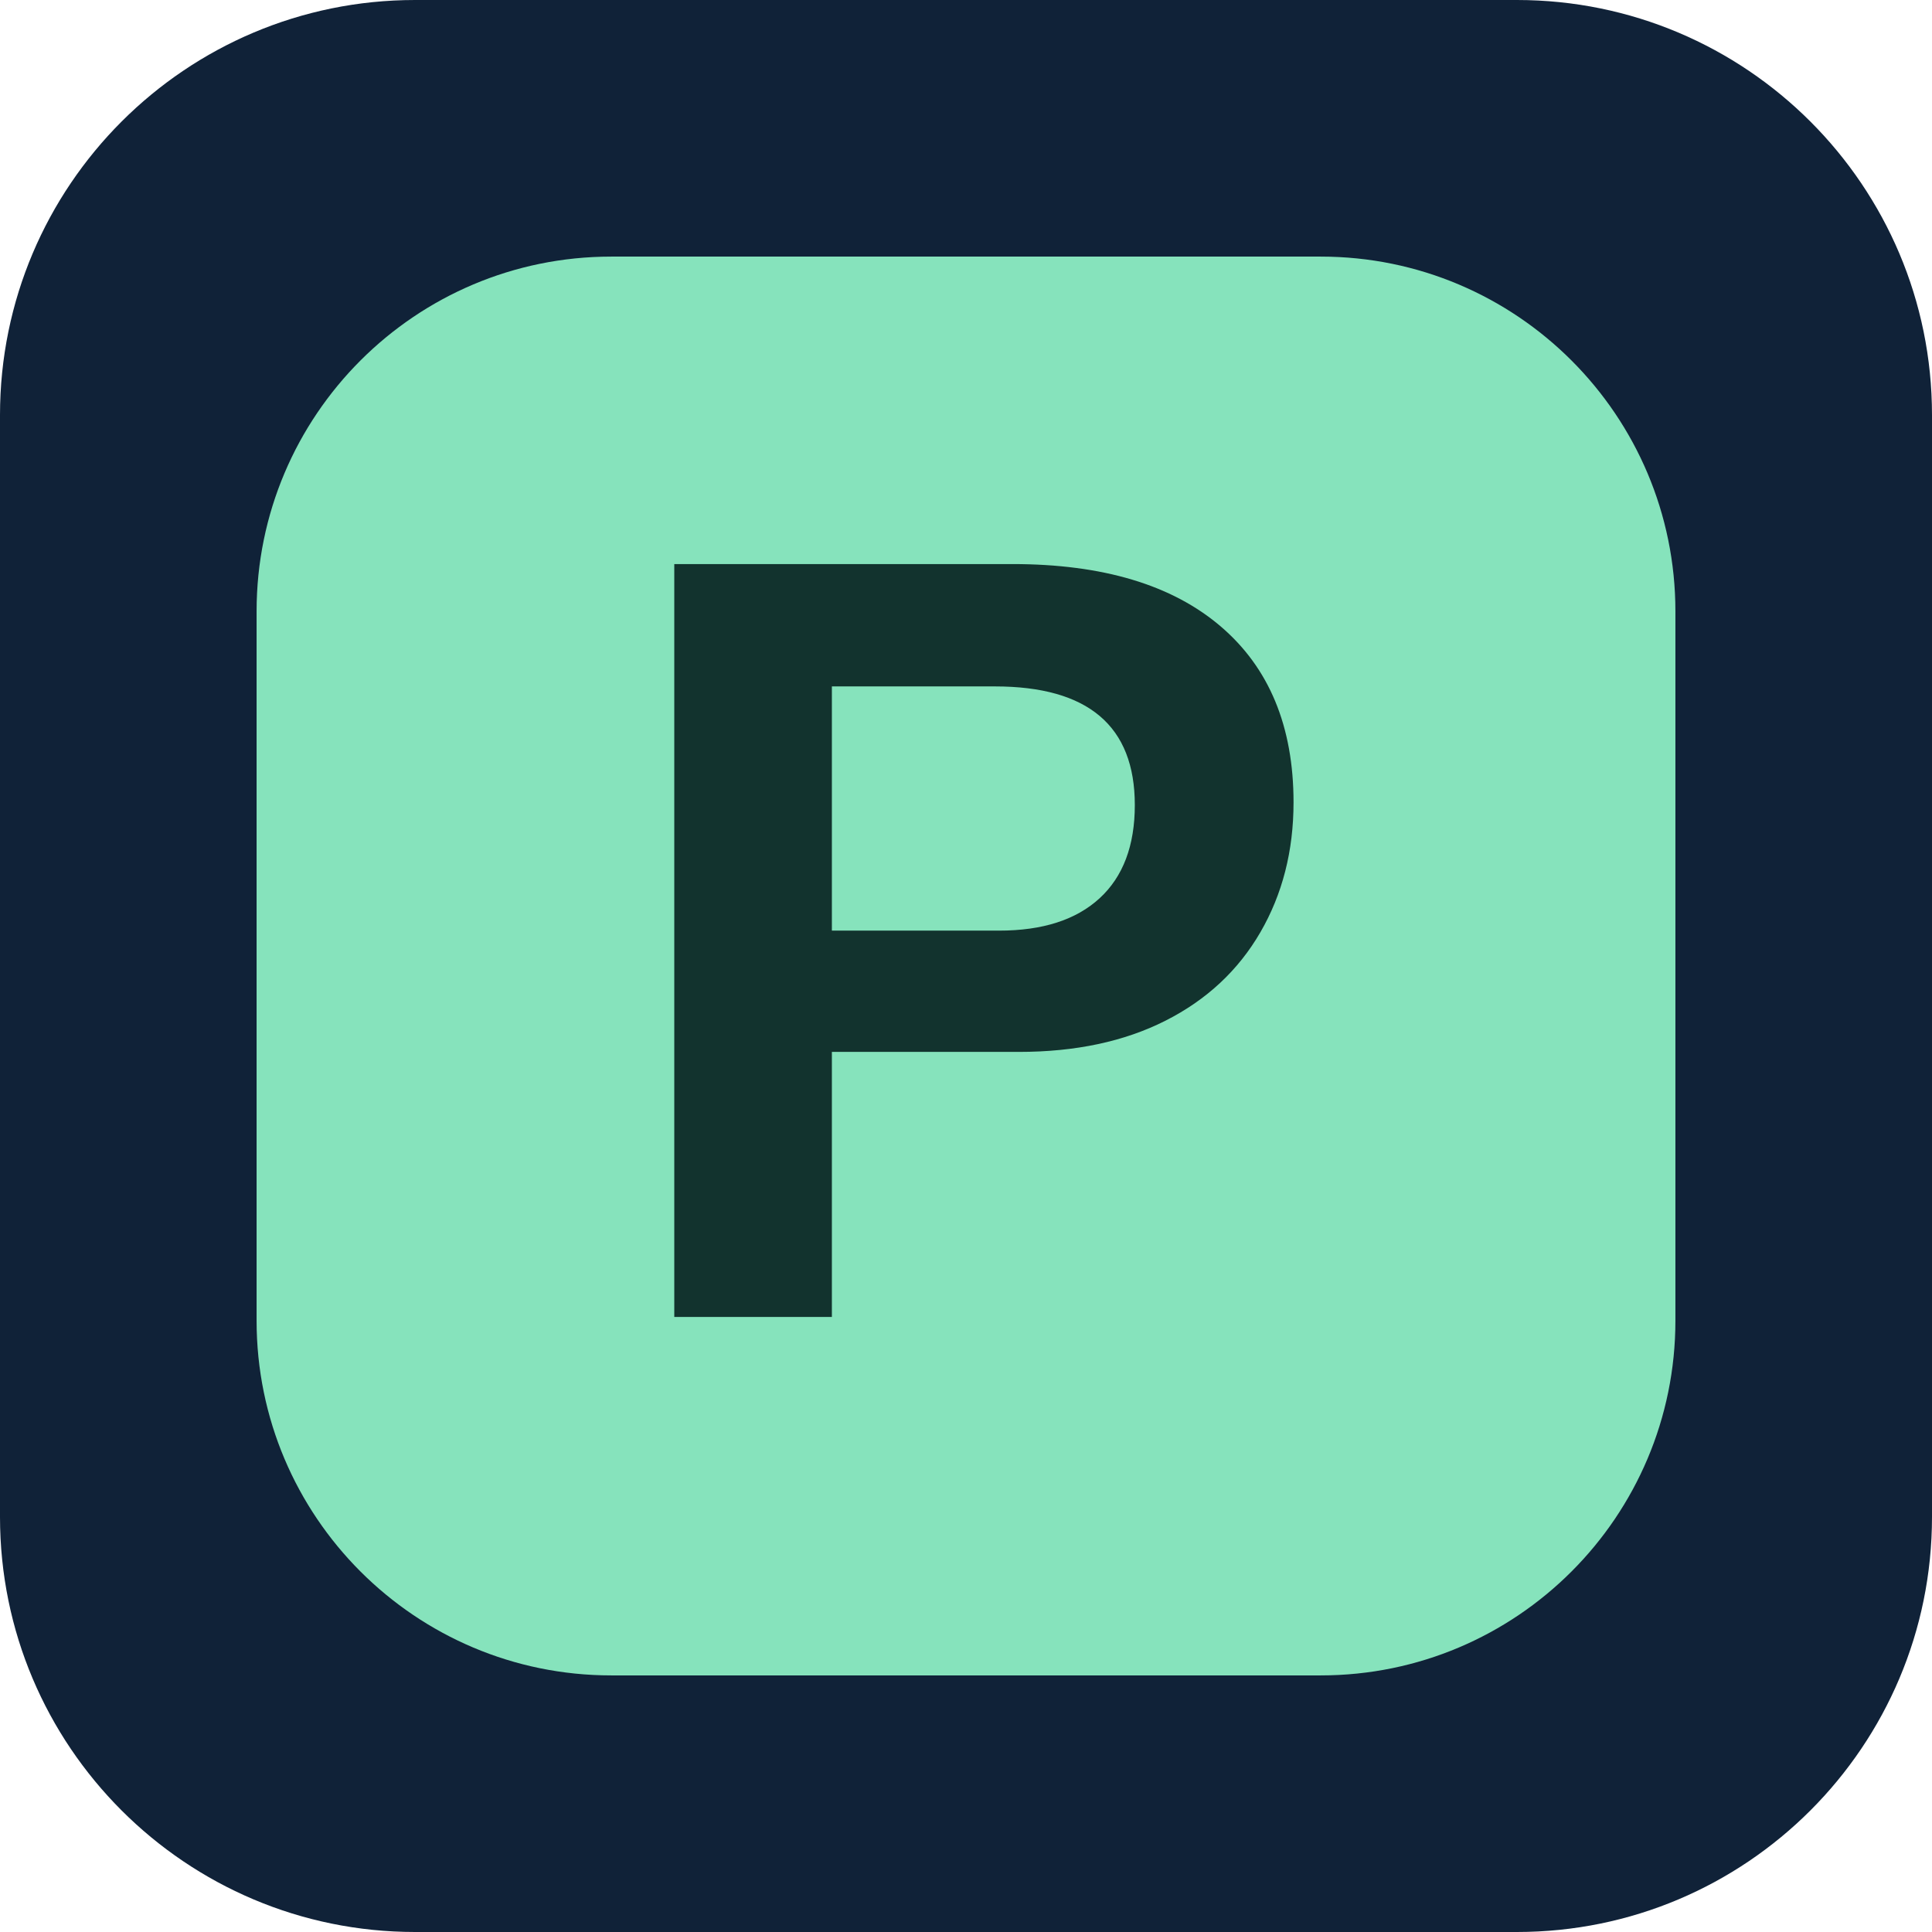
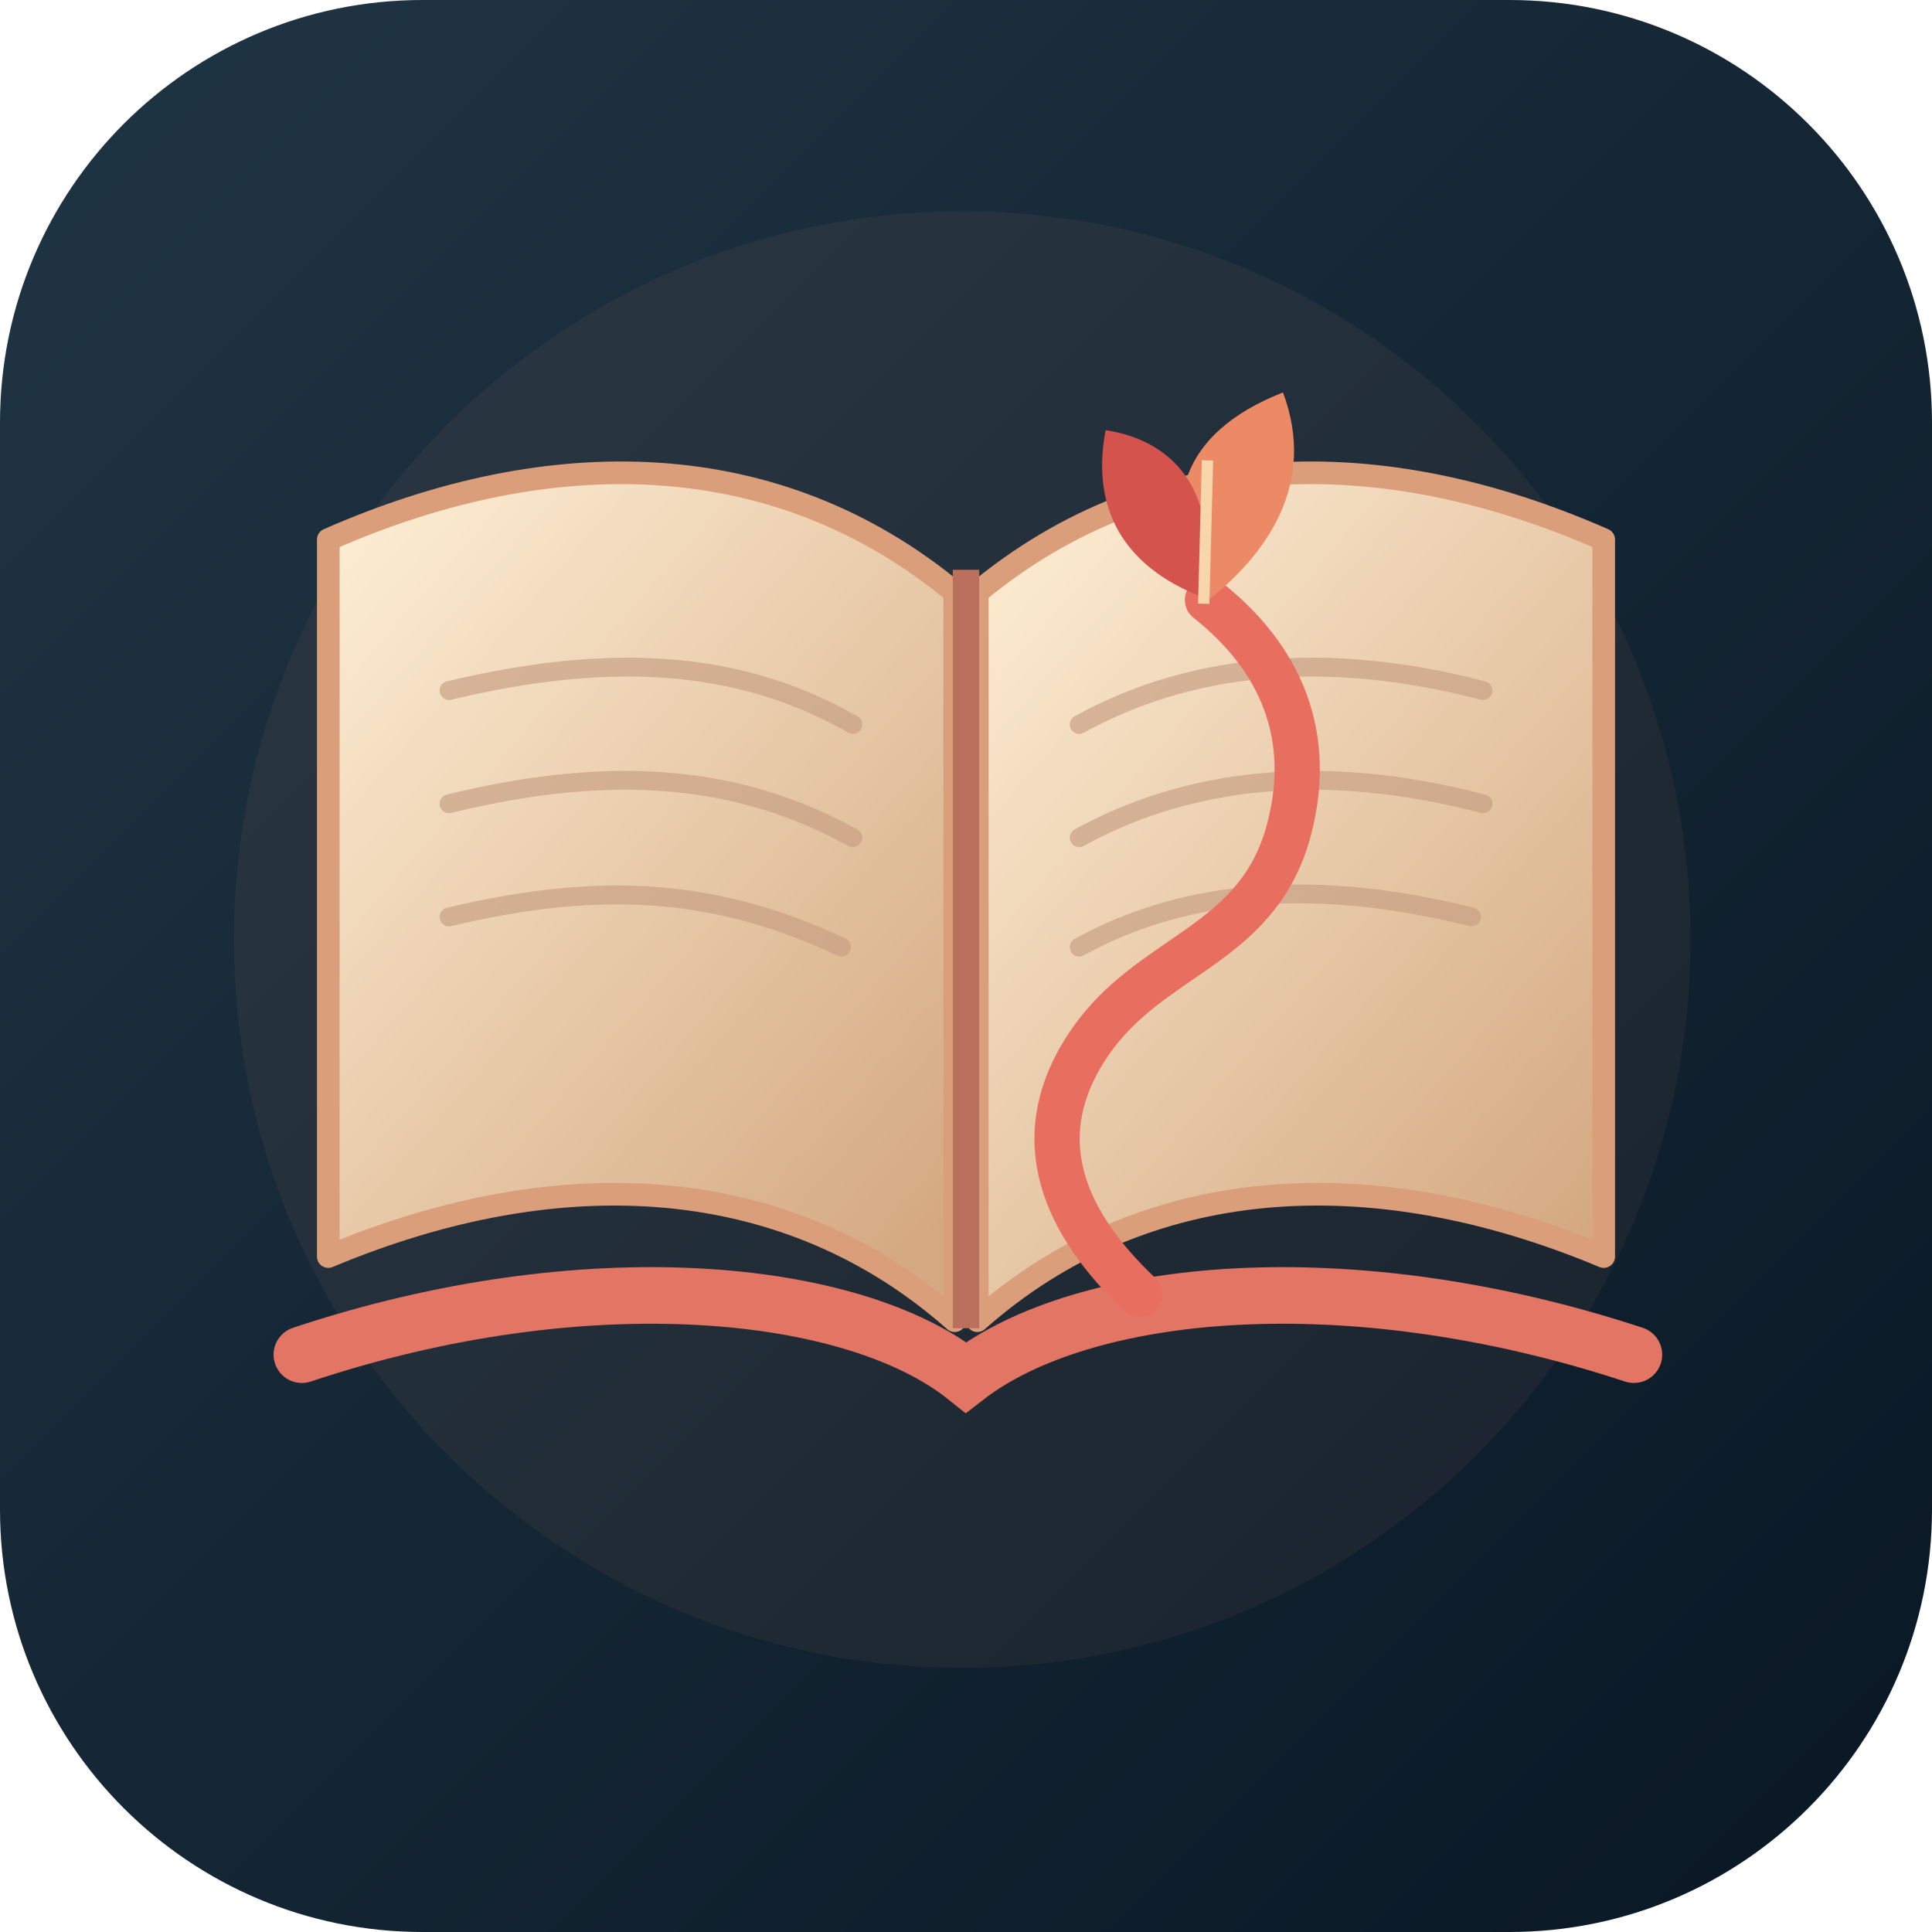
- <svg xmlns="http://www.w3.org/2000/svg" width="512" height="512" viewBox="0 0 512 512">
-   <rect width="512" height="512" rx="110" fill="#102238" />
-   <rect x="68" y="68" width="376" height="376" rx="94" fill="#86e3bc" />
-   <text x="256" y="349" text-anchor="middle" font-family="Arial,sans-serif" font-size="290" font-weight="bold" fill="#12332e">P</text>
+ <svg xmlns="http://www.w3.org/2000/svg" viewBox="0 0 512 512" role="img" aria-label="Cuentilo: offenes Buch mit rotem Erzählfaden">
+   <defs>
+     <linearGradient id="night" x1="0" y1="0" x2="1" y2="1">
+       <stop stop-color="#203544" />
+       <stop offset="1" stop-color="#091724" />
+     </linearGradient>
+     <linearGradient id="paper" x1="0" y1="0" x2="0.85" y2="1">
+       <stop stop-color="#fff0d7" />
+       <stop offset="1" stop-color="#d4a981" />
+     </linearGradient>
+   </defs>
+   <rect width="512" height="512" rx="112" fill="url(#night)" />
+   <circle cx="255" cy="249" r="193" fill="#f6a77b" opacity=".055" />
+   <path d="M80 359c75-25 146-18 176 6c31-24 101-31 177-6" fill="none" stroke="#e27563" stroke-width="15" stroke-linecap="round" />
+   <path d="M253 157C206 118 146 117 87 143v190c62-26 122-22 166 17z" fill="url(#paper)" stroke="#da9e7b" stroke-width="6" stroke-linejoin="round" />
+   <path d="M259 157c47-39 107-40 166-14v190c-62-26-122-22-166 17z" fill="url(#paper)" stroke="#da9e7b" stroke-width="6" stroke-linejoin="round" />
+   <path d="M256 151v201" stroke="#bb705d" stroke-width="7" fill="none" />
+   <path d="M119 183c46-11 79-7 107 9M119 213c45-11 78-7 107 9M119 243c42-10 72-7 104 8M286 192c29-16 65-20 107-9M286 222c29-16 65-20 107-9M286 251c29-16 64-18 104-8" stroke="#c69d81" stroke-width="5" opacity=".65" fill="none" stroke-linecap="round" />
+   <path d="M302 343c-19-18-31-41-13-67c16-23 43-25 52-54c8-27-2-48-21-63" stroke="#e86f60" stroke-width="12" stroke-linecap="round" fill="none" />
+   <path d="M319 160c-12-25-7-45 21-56c9 24-4 43-21 56z" fill="#ec8a66" />
+   <path d="M318 158c-20-8-29-23-25-44c20 3 31 19 25 44z" fill="#d4534c" />
+   <path d="M319 160l1-38" stroke="#f8d6ab" stroke-width="3" fill="none" />
</svg>
